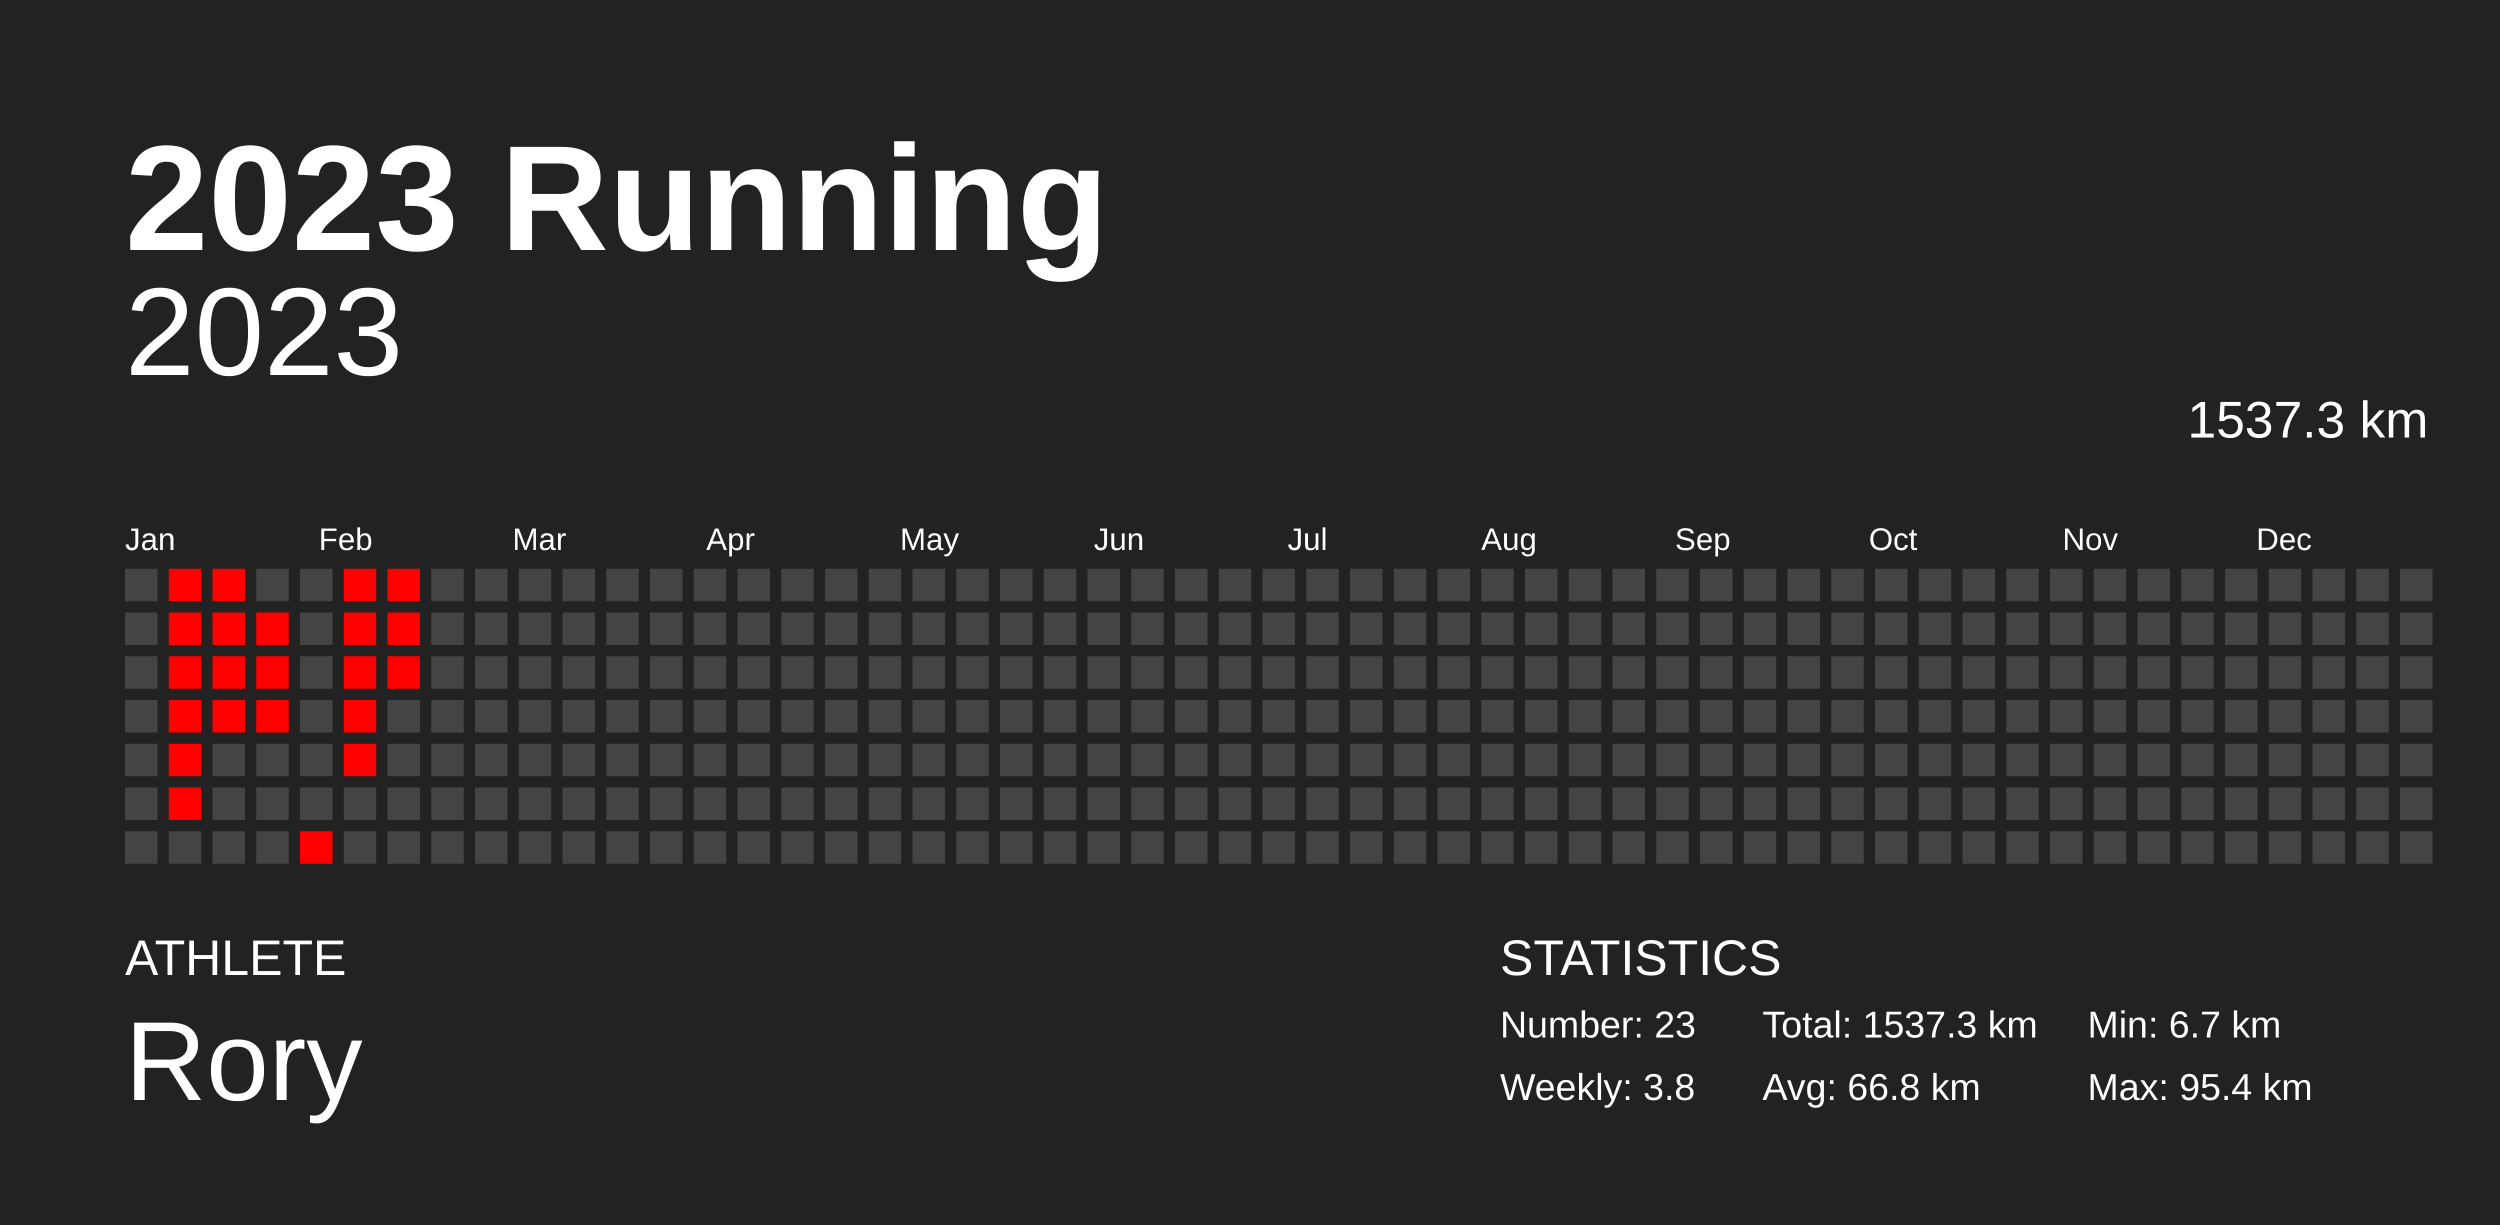
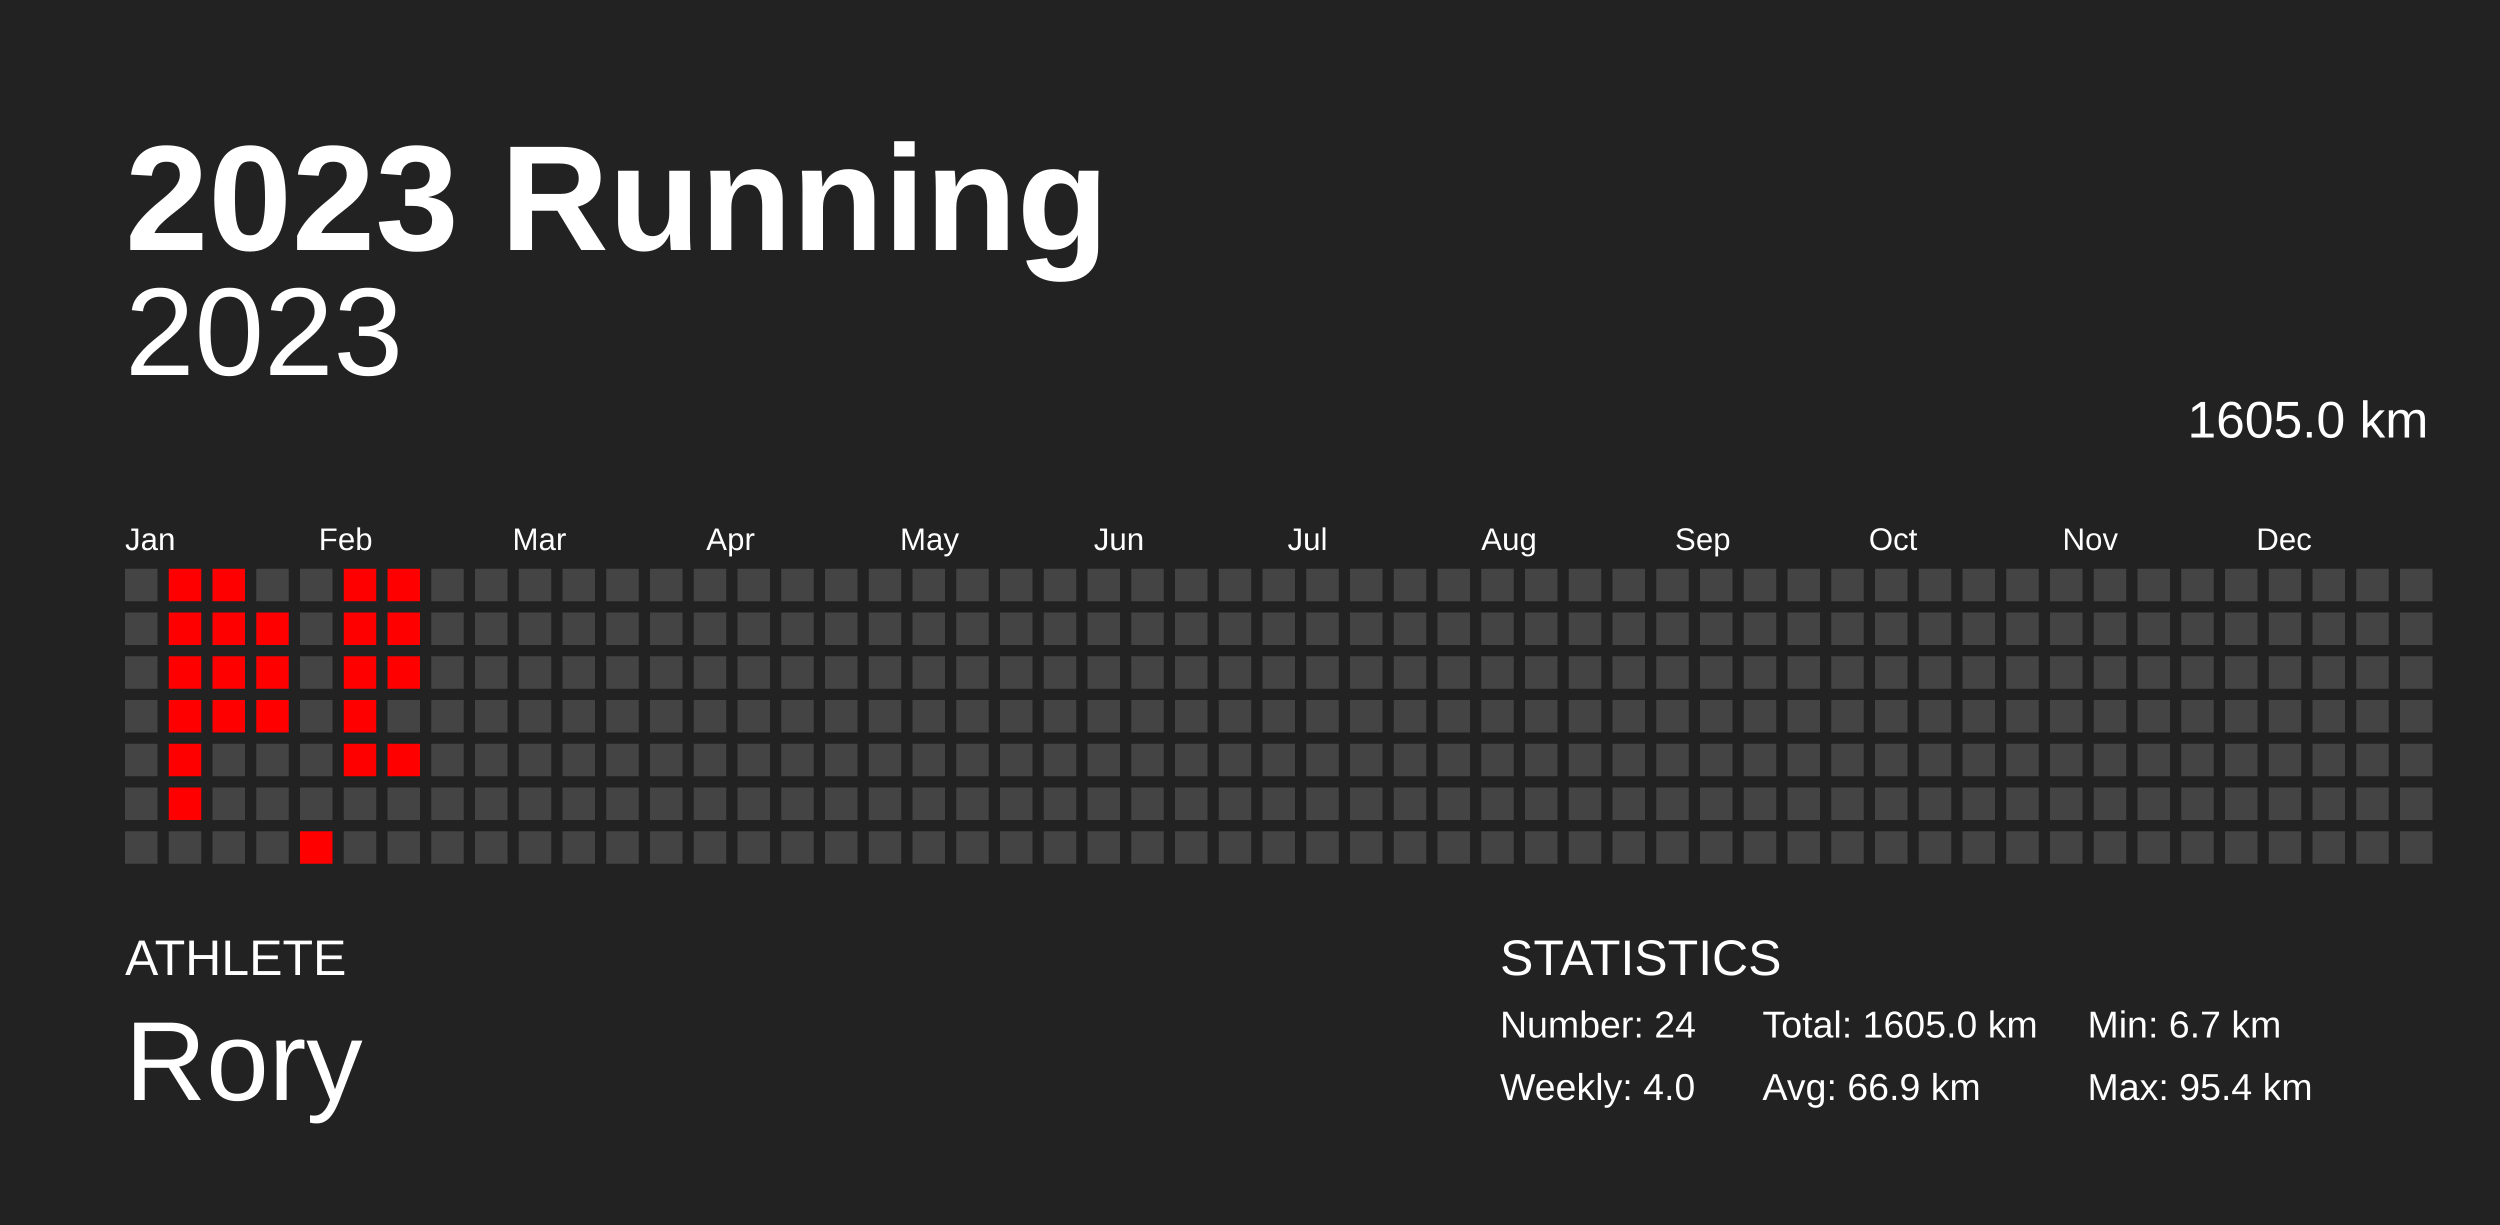
<svg xmlns="http://www.w3.org/2000/svg" baseProfile="full" height="98mm" version="1.1" viewBox="0,0,200,98" width="200mm">
  <defs />
  <rect fill="#222222" height="98" width="200" x="0" y="0" />
  <text fill="#FFFFFF" style="font-size:12px; font-family:Arial; font-weight:bold;" x="10" y="20">2023 Running</text>
  <text fill="#FFFFFF" style="font-size:4px; font-family:Arial" x="10" y="78">ATHLETE</text>
  <text fill="#FFFFFF" style="font-size:9px; font-family:Arial" x="10" y="88">Rory</text>
  <text fill="#FFFFFF" style="font-size:4px; font-family:Arial" x="120" y="78">STATISTICS</text>
-   <text fill="#FFFFFF" style="font-size:3px; font-family:Arial" x="120" y="83">Number: 23</text>
-   <text fill="#FFFFFF" style="font-size:3px; font-family:Arial" x="120" y="88">Weekly: 3.8</text>
-   <text fill="#FFFFFF" style="font-size:3px; font-family:Arial" x="141" y="83">Total: 1537.3 km</text>
-   <text fill="#FFFFFF" style="font-size:3px; font-family:Arial" x="141" y="88">Avg: 66.8 km</text>
+   <text fill="#FFFFFF" style="font-size:3px; font-family:Arial" x="120" y="83">Number: 24</text>
+   <text fill="#FFFFFF" style="font-size:3px; font-family:Arial" x="120" y="88">Weekly: 4.0</text>
+   <text fill="#FFFFFF" style="font-size:3px; font-family:Arial" x="141" y="83">Total: 1605.0 km</text>
+   <text fill="#FFFFFF" style="font-size:3px; font-family:Arial" x="141" y="88">Avg: 66.9 km</text>
  <text fill="#FFFFFF" style="font-size:3px; font-family:Arial" x="167" y="83">Min: 6.7 km</text>
  <text fill="#FFFFFF" style="font-size:3px; font-family:Arial" x="167" y="88">Max: 95.4 km</text>
  <text alignment-baseline="hanging" fill="#FFFFFF" style="font-size:10.0px; font-family:Arial;" x="10" y="30">2023</text>
-   <text alignment-baseline="hanging" fill="#FFFFFF" style="font-size:4.125px; font-family:Arial;" x="175" y="35">1537.3 km</text>
+   <text alignment-baseline="hanging" fill="#FFFFFF" style="font-size:4.125px; font-family:Arial;" x="175" y="35">1605.0 km</text>
  <text fill="#FFFFFF" style="font-size:2.5px; font-family:Arial" x="10.0" y="44">Jan</text>
  <text fill="#FFFFFF" style="font-size:2.5px; font-family:Arial" x="25.5" y="44">Feb</text>
  <text fill="#FFFFFF" style="font-size:2.5px; font-family:Arial" x="41.0" y="44">Mar</text>
  <text fill="#FFFFFF" style="font-size:2.5px; font-family:Arial" x="56.5" y="44">Apr</text>
  <text fill="#FFFFFF" style="font-size:2.5px; font-family:Arial" x="72.0" y="44">May</text>
  <text fill="#FFFFFF" style="font-size:2.5px; font-family:Arial" x="87.5" y="44">Jun</text>
  <text fill="#FFFFFF" style="font-size:2.5px; font-family:Arial" x="103.0" y="44">Jul</text>
  <text fill="#FFFFFF" style="font-size:2.5px; font-family:Arial" x="118.5" y="44">Aug</text>
  <text fill="#FFFFFF" style="font-size:2.5px; font-family:Arial" x="134.0" y="44">Sep</text>
  <text fill="#FFFFFF" style="font-size:2.5px; font-family:Arial" x="149.5" y="44">Oct</text>
  <text fill="#FFFFFF" style="font-size:2.5px; font-family:Arial" x="165.0" y="44">Nov</text>
  <text fill="#FFFFFF" style="font-size:2.5px; font-family:Arial" x="180.5" y="44">Dec</text>
  <rect fill="#444444" height="2.6" width="2.6" x="10.0" y="45.5" />
  <rect fill="#444444" height="2.6" width="2.6" x="10.0" y="49.0" />
  <rect fill="#444444" height="2.6" width="2.6" x="10.0" y="52.5" />
  <rect fill="#444444" height="2.6" width="2.6" x="10.0" y="56.0" />
  <rect fill="#444444" height="2.6" width="2.6" x="10.0" y="59.5" />
  <rect fill="#444444" height="2.6" width="2.6" x="10.0" y="63.0" />
  <rect fill="#444444" height="2.6" width="2.6" x="10.0" y="66.5" />
  <rect fill="red" height="2.6" width="2.6" x="13.5" y="45.5" />
  <rect fill="red" height="2.6" width="2.6" x="13.5" y="49.0" />
  <rect fill="red" height="2.6" width="2.6" x="13.5" y="52.5" />
  <rect fill="red" height="2.6" width="2.6" x="13.5" y="56.0" />
  <rect fill="red" height="2.6" width="2.6" x="13.5" y="59.5" />
  <rect fill="red" height="2.6" width="2.6" x="13.5" y="63.0" />
  <rect fill="#444444" height="2.6" width="2.6" x="13.5" y="66.5" />
  <rect fill="red" height="2.6" width="2.6" x="17.0" y="45.5" />
  <rect fill="red" height="2.6" width="2.6" x="17.0" y="49.0" />
  <rect fill="red" height="2.6" width="2.6" x="17.0" y="52.5" />
  <rect fill="red" height="2.6" width="2.6" x="17.0" y="56.0" />
  <rect fill="#444444" height="2.6" width="2.6" x="17.0" y="59.5" />
  <rect fill="#444444" height="2.6" width="2.6" x="17.0" y="63.0" />
  <rect fill="#444444" height="2.6" width="2.6" x="17.0" y="66.5" />
  <rect fill="#444444" height="2.6" width="2.6" x="20.5" y="45.5" />
  <rect fill="red" height="2.6" width="2.6" x="20.5" y="49.0" />
  <rect fill="red" height="2.6" width="2.6" x="20.5" y="52.5" />
  <rect fill="red" height="2.6" width="2.6" x="20.5" y="56.0" />
  <rect fill="#444444" height="2.6" width="2.6" x="20.5" y="59.5" />
  <rect fill="#444444" height="2.6" width="2.6" x="20.5" y="63.0" />
  <rect fill="#444444" height="2.6" width="2.6" x="20.5" y="66.5" />
  <rect fill="#444444" height="2.6" width="2.6" x="24.0" y="45.5" />
  <rect fill="#444444" height="2.6" width="2.6" x="24.0" y="49.0" />
  <rect fill="#444444" height="2.6" width="2.6" x="24.0" y="52.5" />
  <rect fill="#444444" height="2.6" width="2.6" x="24.0" y="56.0" />
  <rect fill="#444444" height="2.6" width="2.6" x="24.0" y="59.5" />
  <rect fill="#444444" height="2.6" width="2.6" x="24.0" y="63.0" />
  <rect fill="red" height="2.6" width="2.6" x="24.0" y="66.5" />
  <rect fill="red" height="2.6" width="2.6" x="27.5" y="45.5" />
  <rect fill="red" height="2.6" width="2.6" x="27.5" y="49.0" />
  <rect fill="red" height="2.6" width="2.6" x="27.5" y="52.5" />
  <rect fill="red" height="2.6" width="2.6" x="27.5" y="56.0" />
  <rect fill="red" height="2.6" width="2.6" x="27.5" y="59.5" />
  <rect fill="#444444" height="2.6" width="2.6" x="27.5" y="63.0" />
  <rect fill="#444444" height="2.6" width="2.6" x="27.5" y="66.5" />
  <rect fill="red" height="2.6" width="2.6" x="31.0" y="45.5" />
  <rect fill="red" height="2.6" width="2.6" x="31.0" y="49.0" />
  <rect fill="red" height="2.6" width="2.6" x="31.0" y="52.5" />
  <rect fill="#444444" height="2.6" width="2.6" x="31.0" y="56.0" />
-   <rect fill="#444444" height="2.6" width="2.6" x="31.0" y="59.5" />
+   <rect fill="red" height="2.6" width="2.6" x="31.0" y="59.5" />
  <rect fill="#444444" height="2.6" width="2.6" x="31.0" y="63.0" />
  <rect fill="#444444" height="2.6" width="2.6" x="31.0" y="66.5" />
  <rect fill="#444444" height="2.6" width="2.6" x="34.5" y="45.5" />
  <rect fill="#444444" height="2.6" width="2.6" x="34.5" y="49.0" />
  <rect fill="#444444" height="2.6" width="2.6" x="34.5" y="52.5" />
  <rect fill="#444444" height="2.6" width="2.6" x="34.5" y="56.0" />
  <rect fill="#444444" height="2.6" width="2.6" x="34.5" y="59.5" />
  <rect fill="#444444" height="2.6" width="2.6" x="34.5" y="63.0" />
  <rect fill="#444444" height="2.6" width="2.6" x="34.5" y="66.5" />
  <rect fill="#444444" height="2.6" width="2.6" x="38.0" y="45.5" />
  <rect fill="#444444" height="2.6" width="2.6" x="38.0" y="49.0" />
  <rect fill="#444444" height="2.6" width="2.6" x="38.0" y="52.5" />
  <rect fill="#444444" height="2.6" width="2.6" x="38.0" y="56.0" />
  <rect fill="#444444" height="2.6" width="2.6" x="38.0" y="59.5" />
  <rect fill="#444444" height="2.6" width="2.6" x="38.0" y="63.0" />
  <rect fill="#444444" height="2.6" width="2.6" x="38.0" y="66.5" />
  <rect fill="#444444" height="2.6" width="2.6" x="41.5" y="45.5" />
  <rect fill="#444444" height="2.6" width="2.6" x="41.5" y="49.0" />
  <rect fill="#444444" height="2.6" width="2.6" x="41.5" y="52.5" />
  <rect fill="#444444" height="2.6" width="2.6" x="41.5" y="56.0" />
  <rect fill="#444444" height="2.6" width="2.6" x="41.5" y="59.5" />
  <rect fill="#444444" height="2.6" width="2.6" x="41.5" y="63.0" />
  <rect fill="#444444" height="2.6" width="2.6" x="41.5" y="66.5" />
  <rect fill="#444444" height="2.6" width="2.6" x="45.0" y="45.5" />
  <rect fill="#444444" height="2.6" width="2.6" x="45.0" y="49.0" />
  <rect fill="#444444" height="2.6" width="2.6" x="45.0" y="52.5" />
  <rect fill="#444444" height="2.6" width="2.6" x="45.0" y="56.0" />
  <rect fill="#444444" height="2.6" width="2.6" x="45.0" y="59.5" />
  <rect fill="#444444" height="2.6" width="2.6" x="45.0" y="63.0" />
  <rect fill="#444444" height="2.6" width="2.6" x="45.0" y="66.5" />
  <rect fill="#444444" height="2.6" width="2.6" x="48.5" y="45.5" />
  <rect fill="#444444" height="2.6" width="2.6" x="48.5" y="49.0" />
  <rect fill="#444444" height="2.6" width="2.6" x="48.5" y="52.5" />
  <rect fill="#444444" height="2.6" width="2.6" x="48.5" y="56.0" />
  <rect fill="#444444" height="2.6" width="2.6" x="48.5" y="59.5" />
  <rect fill="#444444" height="2.6" width="2.6" x="48.5" y="63.0" />
  <rect fill="#444444" height="2.6" width="2.6" x="48.5" y="66.5" />
  <rect fill="#444444" height="2.6" width="2.6" x="52.0" y="45.5" />
  <rect fill="#444444" height="2.6" width="2.6" x="52.0" y="49.0" />
  <rect fill="#444444" height="2.6" width="2.6" x="52.0" y="52.5" />
  <rect fill="#444444" height="2.6" width="2.6" x="52.0" y="56.0" />
  <rect fill="#444444" height="2.6" width="2.6" x="52.0" y="59.5" />
  <rect fill="#444444" height="2.6" width="2.6" x="52.0" y="63.0" />
  <rect fill="#444444" height="2.6" width="2.6" x="52.0" y="66.5" />
  <rect fill="#444444" height="2.6" width="2.6" x="55.5" y="45.5" />
  <rect fill="#444444" height="2.6" width="2.6" x="55.5" y="49.0" />
  <rect fill="#444444" height="2.6" width="2.6" x="55.5" y="52.5" />
  <rect fill="#444444" height="2.6" width="2.6" x="55.5" y="56.0" />
  <rect fill="#444444" height="2.6" width="2.6" x="55.5" y="59.5" />
  <rect fill="#444444" height="2.6" width="2.6" x="55.5" y="63.0" />
  <rect fill="#444444" height="2.6" width="2.6" x="55.5" y="66.5" />
  <rect fill="#444444" height="2.6" width="2.6" x="59.0" y="45.5" />
  <rect fill="#444444" height="2.6" width="2.6" x="59.0" y="49.0" />
  <rect fill="#444444" height="2.6" width="2.6" x="59.0" y="52.5" />
  <rect fill="#444444" height="2.6" width="2.6" x="59.0" y="56.0" />
  <rect fill="#444444" height="2.6" width="2.6" x="59.0" y="59.5" />
  <rect fill="#444444" height="2.6" width="2.6" x="59.0" y="63.0" />
  <rect fill="#444444" height="2.6" width="2.6" x="59.0" y="66.5" />
  <rect fill="#444444" height="2.6" width="2.6" x="62.5" y="45.5" />
  <rect fill="#444444" height="2.6" width="2.6" x="62.5" y="49.0" />
  <rect fill="#444444" height="2.6" width="2.6" x="62.5" y="52.5" />
  <rect fill="#444444" height="2.6" width="2.6" x="62.5" y="56.0" />
  <rect fill="#444444" height="2.6" width="2.6" x="62.5" y="59.5" />
  <rect fill="#444444" height="2.6" width="2.6" x="62.5" y="63.0" />
  <rect fill="#444444" height="2.6" width="2.6" x="62.5" y="66.5" />
  <rect fill="#444444" height="2.6" width="2.6" x="66.0" y="45.5" />
  <rect fill="#444444" height="2.6" width="2.6" x="66.0" y="49.0" />
  <rect fill="#444444" height="2.6" width="2.6" x="66.0" y="52.5" />
  <rect fill="#444444" height="2.6" width="2.6" x="66.0" y="56.0" />
  <rect fill="#444444" height="2.6" width="2.6" x="66.0" y="59.5" />
  <rect fill="#444444" height="2.6" width="2.6" x="66.0" y="63.0" />
  <rect fill="#444444" height="2.6" width="2.6" x="66.0" y="66.5" />
  <rect fill="#444444" height="2.6" width="2.6" x="69.5" y="45.5" />
  <rect fill="#444444" height="2.6" width="2.6" x="69.5" y="49.0" />
  <rect fill="#444444" height="2.6" width="2.6" x="69.5" y="52.5" />
  <rect fill="#444444" height="2.6" width="2.6" x="69.5" y="56.0" />
  <rect fill="#444444" height="2.6" width="2.6" x="69.5" y="59.5" />
  <rect fill="#444444" height="2.6" width="2.6" x="69.5" y="63.0" />
  <rect fill="#444444" height="2.6" width="2.6" x="69.5" y="66.5" />
  <rect fill="#444444" height="2.6" width="2.6" x="73.0" y="45.5" />
  <rect fill="#444444" height="2.6" width="2.6" x="73.0" y="49.0" />
  <rect fill="#444444" height="2.6" width="2.6" x="73.0" y="52.5" />
  <rect fill="#444444" height="2.6" width="2.6" x="73.0" y="56.0" />
  <rect fill="#444444" height="2.6" width="2.6" x="73.0" y="59.5" />
  <rect fill="#444444" height="2.6" width="2.6" x="73.0" y="63.0" />
  <rect fill="#444444" height="2.6" width="2.6" x="73.0" y="66.5" />
  <rect fill="#444444" height="2.6" width="2.6" x="76.5" y="45.5" />
  <rect fill="#444444" height="2.6" width="2.6" x="76.5" y="49.0" />
  <rect fill="#444444" height="2.6" width="2.6" x="76.5" y="52.5" />
  <rect fill="#444444" height="2.6" width="2.6" x="76.5" y="56.0" />
  <rect fill="#444444" height="2.6" width="2.6" x="76.5" y="59.5" />
  <rect fill="#444444" height="2.6" width="2.6" x="76.5" y="63.0" />
  <rect fill="#444444" height="2.6" width="2.6" x="76.5" y="66.5" />
  <rect fill="#444444" height="2.6" width="2.6" x="80.0" y="45.5" />
  <rect fill="#444444" height="2.6" width="2.6" x="80.0" y="49.0" />
  <rect fill="#444444" height="2.6" width="2.6" x="80.0" y="52.5" />
  <rect fill="#444444" height="2.6" width="2.6" x="80.0" y="56.0" />
  <rect fill="#444444" height="2.6" width="2.6" x="80.0" y="59.5" />
  <rect fill="#444444" height="2.6" width="2.6" x="80.0" y="63.0" />
  <rect fill="#444444" height="2.6" width="2.6" x="80.0" y="66.5" />
  <rect fill="#444444" height="2.6" width="2.6" x="83.5" y="45.5" />
  <rect fill="#444444" height="2.6" width="2.6" x="83.5" y="49.0" />
  <rect fill="#444444" height="2.6" width="2.6" x="83.5" y="52.5" />
  <rect fill="#444444" height="2.6" width="2.6" x="83.5" y="56.0" />
  <rect fill="#444444" height="2.6" width="2.6" x="83.5" y="59.5" />
  <rect fill="#444444" height="2.6" width="2.6" x="83.5" y="63.0" />
  <rect fill="#444444" height="2.6" width="2.6" x="83.5" y="66.5" />
  <rect fill="#444444" height="2.6" width="2.6" x="87.0" y="45.5" />
  <rect fill="#444444" height="2.6" width="2.6" x="87.0" y="49.0" />
  <rect fill="#444444" height="2.6" width="2.6" x="87.0" y="52.5" />
  <rect fill="#444444" height="2.6" width="2.6" x="87.0" y="56.0" />
  <rect fill="#444444" height="2.6" width="2.6" x="87.0" y="59.5" />
  <rect fill="#444444" height="2.6" width="2.6" x="87.0" y="63.0" />
  <rect fill="#444444" height="2.6" width="2.6" x="87.0" y="66.5" />
  <rect fill="#444444" height="2.6" width="2.6" x="90.5" y="45.5" />
  <rect fill="#444444" height="2.6" width="2.6" x="90.5" y="49.0" />
  <rect fill="#444444" height="2.6" width="2.6" x="90.5" y="52.5" />
  <rect fill="#444444" height="2.6" width="2.6" x="90.5" y="56.0" />
  <rect fill="#444444" height="2.6" width="2.6" x="90.5" y="59.5" />
  <rect fill="#444444" height="2.6" width="2.6" x="90.5" y="63.0" />
  <rect fill="#444444" height="2.6" width="2.6" x="90.5" y="66.5" />
  <rect fill="#444444" height="2.6" width="2.6" x="94.0" y="45.5" />
  <rect fill="#444444" height="2.6" width="2.6" x="94.0" y="49.0" />
  <rect fill="#444444" height="2.6" width="2.6" x="94.0" y="52.5" />
  <rect fill="#444444" height="2.6" width="2.6" x="94.0" y="56.0" />
  <rect fill="#444444" height="2.6" width="2.6" x="94.0" y="59.5" />
  <rect fill="#444444" height="2.6" width="2.6" x="94.0" y="63.0" />
  <rect fill="#444444" height="2.6" width="2.6" x="94.0" y="66.5" />
  <rect fill="#444444" height="2.6" width="2.6" x="97.5" y="45.5" />
  <rect fill="#444444" height="2.6" width="2.6" x="97.5" y="49.0" />
  <rect fill="#444444" height="2.6" width="2.6" x="97.5" y="52.5" />
  <rect fill="#444444" height="2.6" width="2.6" x="97.5" y="56.0" />
  <rect fill="#444444" height="2.6" width="2.6" x="97.5" y="59.5" />
  <rect fill="#444444" height="2.6" width="2.6" x="97.5" y="63.0" />
  <rect fill="#444444" height="2.6" width="2.6" x="97.5" y="66.5" />
  <rect fill="#444444" height="2.6" width="2.6" x="101.0" y="45.5" />
  <rect fill="#444444" height="2.6" width="2.6" x="101.0" y="49.0" />
  <rect fill="#444444" height="2.6" width="2.6" x="101.0" y="52.5" />
  <rect fill="#444444" height="2.6" width="2.6" x="101.0" y="56.0" />
  <rect fill="#444444" height="2.6" width="2.6" x="101.0" y="59.5" />
  <rect fill="#444444" height="2.6" width="2.6" x="101.0" y="63.0" />
  <rect fill="#444444" height="2.6" width="2.6" x="101.0" y="66.5" />
  <rect fill="#444444" height="2.6" width="2.6" x="104.5" y="45.5" />
  <rect fill="#444444" height="2.6" width="2.6" x="104.5" y="49.0" />
  <rect fill="#444444" height="2.6" width="2.6" x="104.5" y="52.5" />
  <rect fill="#444444" height="2.6" width="2.6" x="104.5" y="56.0" />
  <rect fill="#444444" height="2.6" width="2.6" x="104.5" y="59.5" />
  <rect fill="#444444" height="2.6" width="2.6" x="104.5" y="63.0" />
  <rect fill="#444444" height="2.6" width="2.6" x="104.5" y="66.5" />
  <rect fill="#444444" height="2.6" width="2.6" x="108.0" y="45.5" />
  <rect fill="#444444" height="2.6" width="2.6" x="108.0" y="49.0" />
  <rect fill="#444444" height="2.6" width="2.6" x="108.0" y="52.5" />
  <rect fill="#444444" height="2.6" width="2.6" x="108.0" y="56.0" />
  <rect fill="#444444" height="2.6" width="2.6" x="108.0" y="59.5" />
  <rect fill="#444444" height="2.6" width="2.6" x="108.0" y="63.0" />
  <rect fill="#444444" height="2.6" width="2.6" x="108.0" y="66.5" />
  <rect fill="#444444" height="2.6" width="2.6" x="111.5" y="45.5" />
  <rect fill="#444444" height="2.6" width="2.6" x="111.5" y="49.0" />
  <rect fill="#444444" height="2.6" width="2.6" x="111.5" y="52.5" />
  <rect fill="#444444" height="2.6" width="2.6" x="111.5" y="56.0" />
  <rect fill="#444444" height="2.6" width="2.6" x="111.5" y="59.5" />
  <rect fill="#444444" height="2.6" width="2.6" x="111.5" y="63.0" />
  <rect fill="#444444" height="2.6" width="2.6" x="111.5" y="66.5" />
  <rect fill="#444444" height="2.6" width="2.6" x="115.0" y="45.5" />
  <rect fill="#444444" height="2.6" width="2.6" x="115.0" y="49.0" />
  <rect fill="#444444" height="2.6" width="2.6" x="115.0" y="52.5" />
  <rect fill="#444444" height="2.6" width="2.6" x="115.0" y="56.0" />
  <rect fill="#444444" height="2.6" width="2.6" x="115.0" y="59.5" />
  <rect fill="#444444" height="2.6" width="2.6" x="115.0" y="63.0" />
  <rect fill="#444444" height="2.6" width="2.6" x="115.0" y="66.5" />
  <rect fill="#444444" height="2.6" width="2.6" x="118.5" y="45.5" />
  <rect fill="#444444" height="2.6" width="2.6" x="118.5" y="49.0" />
  <rect fill="#444444" height="2.6" width="2.6" x="118.5" y="52.5" />
  <rect fill="#444444" height="2.6" width="2.6" x="118.5" y="56.0" />
  <rect fill="#444444" height="2.6" width="2.6" x="118.5" y="59.5" />
  <rect fill="#444444" height="2.6" width="2.6" x="118.5" y="63.0" />
  <rect fill="#444444" height="2.6" width="2.6" x="118.5" y="66.5" />
  <rect fill="#444444" height="2.6" width="2.6" x="122.0" y="45.5" />
  <rect fill="#444444" height="2.6" width="2.6" x="122.0" y="49.0" />
  <rect fill="#444444" height="2.6" width="2.6" x="122.0" y="52.5" />
  <rect fill="#444444" height="2.6" width="2.6" x="122.0" y="56.0" />
  <rect fill="#444444" height="2.6" width="2.6" x="122.0" y="59.5" />
  <rect fill="#444444" height="2.6" width="2.6" x="122.0" y="63.0" />
  <rect fill="#444444" height="2.6" width="2.6" x="122.0" y="66.5" />
  <rect fill="#444444" height="2.6" width="2.6" x="125.5" y="45.5" />
  <rect fill="#444444" height="2.6" width="2.6" x="125.5" y="49.0" />
  <rect fill="#444444" height="2.6" width="2.6" x="125.5" y="52.5" />
  <rect fill="#444444" height="2.6" width="2.6" x="125.5" y="56.0" />
  <rect fill="#444444" height="2.6" width="2.6" x="125.5" y="59.5" />
  <rect fill="#444444" height="2.6" width="2.6" x="125.5" y="63.0" />
  <rect fill="#444444" height="2.6" width="2.6" x="125.5" y="66.5" />
  <rect fill="#444444" height="2.6" width="2.6" x="129.0" y="45.5" />
  <rect fill="#444444" height="2.6" width="2.6" x="129.0" y="49.0" />
  <rect fill="#444444" height="2.6" width="2.6" x="129.0" y="52.5" />
  <rect fill="#444444" height="2.6" width="2.6" x="129.0" y="56.0" />
  <rect fill="#444444" height="2.6" width="2.6" x="129.0" y="59.5" />
  <rect fill="#444444" height="2.6" width="2.6" x="129.0" y="63.0" />
  <rect fill="#444444" height="2.6" width="2.6" x="129.0" y="66.5" />
  <rect fill="#444444" height="2.6" width="2.6" x="132.5" y="45.5" />
  <rect fill="#444444" height="2.6" width="2.6" x="132.5" y="49.0" />
  <rect fill="#444444" height="2.6" width="2.6" x="132.5" y="52.5" />
  <rect fill="#444444" height="2.6" width="2.6" x="132.5" y="56.0" />
  <rect fill="#444444" height="2.6" width="2.6" x="132.5" y="59.5" />
  <rect fill="#444444" height="2.6" width="2.6" x="132.5" y="63.0" />
  <rect fill="#444444" height="2.6" width="2.6" x="132.5" y="66.5" />
  <rect fill="#444444" height="2.6" width="2.6" x="136.0" y="45.5" />
  <rect fill="#444444" height="2.6" width="2.6" x="136.0" y="49.0" />
  <rect fill="#444444" height="2.6" width="2.6" x="136.0" y="52.5" />
  <rect fill="#444444" height="2.6" width="2.6" x="136.0" y="56.0" />
  <rect fill="#444444" height="2.6" width="2.6" x="136.0" y="59.5" />
  <rect fill="#444444" height="2.6" width="2.6" x="136.0" y="63.0" />
  <rect fill="#444444" height="2.6" width="2.6" x="136.0" y="66.5" />
  <rect fill="#444444" height="2.6" width="2.6" x="139.5" y="45.5" />
  <rect fill="#444444" height="2.6" width="2.6" x="139.5" y="49.0" />
  <rect fill="#444444" height="2.6" width="2.6" x="139.5" y="52.5" />
  <rect fill="#444444" height="2.6" width="2.6" x="139.5" y="56.0" />
  <rect fill="#444444" height="2.6" width="2.6" x="139.5" y="59.5" />
  <rect fill="#444444" height="2.6" width="2.6" x="139.5" y="63.0" />
  <rect fill="#444444" height="2.6" width="2.6" x="139.5" y="66.5" />
  <rect fill="#444444" height="2.6" width="2.6" x="143.0" y="45.5" />
  <rect fill="#444444" height="2.6" width="2.6" x="143.0" y="49.0" />
  <rect fill="#444444" height="2.6" width="2.6" x="143.0" y="52.5" />
  <rect fill="#444444" height="2.6" width="2.6" x="143.0" y="56.0" />
  <rect fill="#444444" height="2.6" width="2.6" x="143.0" y="59.5" />
  <rect fill="#444444" height="2.6" width="2.6" x="143.0" y="63.0" />
  <rect fill="#444444" height="2.6" width="2.6" x="143.0" y="66.5" />
  <rect fill="#444444" height="2.6" width="2.6" x="146.5" y="45.5" />
  <rect fill="#444444" height="2.6" width="2.6" x="146.5" y="49.0" />
  <rect fill="#444444" height="2.6" width="2.6" x="146.5" y="52.5" />
  <rect fill="#444444" height="2.6" width="2.6" x="146.5" y="56.0" />
  <rect fill="#444444" height="2.6" width="2.6" x="146.5" y="59.5" />
  <rect fill="#444444" height="2.6" width="2.6" x="146.5" y="63.0" />
  <rect fill="#444444" height="2.6" width="2.6" x="146.5" y="66.5" />
  <rect fill="#444444" height="2.6" width="2.6" x="150.0" y="45.5" />
  <rect fill="#444444" height="2.6" width="2.6" x="150.0" y="49.0" />
  <rect fill="#444444" height="2.6" width="2.6" x="150.0" y="52.5" />
  <rect fill="#444444" height="2.6" width="2.6" x="150.0" y="56.0" />
  <rect fill="#444444" height="2.6" width="2.6" x="150.0" y="59.5" />
  <rect fill="#444444" height="2.6" width="2.6" x="150.0" y="63.0" />
  <rect fill="#444444" height="2.6" width="2.6" x="150.0" y="66.5" />
  <rect fill="#444444" height="2.6" width="2.6" x="153.5" y="45.5" />
  <rect fill="#444444" height="2.6" width="2.6" x="153.5" y="49.0" />
  <rect fill="#444444" height="2.6" width="2.6" x="153.5" y="52.5" />
  <rect fill="#444444" height="2.6" width="2.6" x="153.5" y="56.0" />
  <rect fill="#444444" height="2.6" width="2.6" x="153.5" y="59.5" />
  <rect fill="#444444" height="2.6" width="2.6" x="153.5" y="63.0" />
  <rect fill="#444444" height="2.6" width="2.6" x="153.5" y="66.5" />
  <rect fill="#444444" height="2.6" width="2.6" x="157.0" y="45.5" />
  <rect fill="#444444" height="2.6" width="2.6" x="157.0" y="49.0" />
  <rect fill="#444444" height="2.6" width="2.6" x="157.0" y="52.5" />
  <rect fill="#444444" height="2.6" width="2.6" x="157.0" y="56.0" />
  <rect fill="#444444" height="2.6" width="2.6" x="157.0" y="59.5" />
  <rect fill="#444444" height="2.6" width="2.6" x="157.0" y="63.0" />
  <rect fill="#444444" height="2.6" width="2.6" x="157.0" y="66.5" />
  <rect fill="#444444" height="2.6" width="2.6" x="160.5" y="45.5" />
  <rect fill="#444444" height="2.6" width="2.6" x="160.5" y="49.0" />
  <rect fill="#444444" height="2.6" width="2.6" x="160.5" y="52.5" />
  <rect fill="#444444" height="2.6" width="2.6" x="160.5" y="56.0" />
  <rect fill="#444444" height="2.6" width="2.6" x="160.5" y="59.5" />
  <rect fill="#444444" height="2.6" width="2.6" x="160.5" y="63.0" />
  <rect fill="#444444" height="2.6" width="2.6" x="160.5" y="66.5" />
  <rect fill="#444444" height="2.6" width="2.6" x="164.0" y="45.5" />
  <rect fill="#444444" height="2.6" width="2.6" x="164.0" y="49.0" />
  <rect fill="#444444" height="2.6" width="2.6" x="164.0" y="52.5" />
  <rect fill="#444444" height="2.6" width="2.6" x="164.0" y="56.0" />
  <rect fill="#444444" height="2.6" width="2.6" x="164.0" y="59.5" />
  <rect fill="#444444" height="2.6" width="2.6" x="164.0" y="63.0" />
  <rect fill="#444444" height="2.6" width="2.6" x="164.0" y="66.5" />
  <rect fill="#444444" height="2.6" width="2.6" x="167.5" y="45.5" />
  <rect fill="#444444" height="2.6" width="2.6" x="167.5" y="49.0" />
  <rect fill="#444444" height="2.6" width="2.6" x="167.5" y="52.5" />
  <rect fill="#444444" height="2.6" width="2.6" x="167.5" y="56.0" />
  <rect fill="#444444" height="2.6" width="2.6" x="167.5" y="59.5" />
  <rect fill="#444444" height="2.6" width="2.6" x="167.5" y="63.0" />
  <rect fill="#444444" height="2.6" width="2.6" x="167.5" y="66.5" />
  <rect fill="#444444" height="2.6" width="2.6" x="171.0" y="45.5" />
  <rect fill="#444444" height="2.6" width="2.6" x="171.0" y="49.0" />
  <rect fill="#444444" height="2.6" width="2.6" x="171.0" y="52.5" />
  <rect fill="#444444" height="2.6" width="2.6" x="171.0" y="56.0" />
  <rect fill="#444444" height="2.6" width="2.6" x="171.0" y="59.5" />
  <rect fill="#444444" height="2.6" width="2.6" x="171.0" y="63.0" />
  <rect fill="#444444" height="2.6" width="2.6" x="171.0" y="66.5" />
  <rect fill="#444444" height="2.6" width="2.6" x="174.5" y="45.5" />
  <rect fill="#444444" height="2.6" width="2.6" x="174.5" y="49.0" />
  <rect fill="#444444" height="2.6" width="2.6" x="174.5" y="52.5" />
  <rect fill="#444444" height="2.6" width="2.6" x="174.5" y="56.0" />
  <rect fill="#444444" height="2.6" width="2.6" x="174.5" y="59.5" />
  <rect fill="#444444" height="2.6" width="2.6" x="174.5" y="63.0" />
  <rect fill="#444444" height="2.6" width="2.6" x="174.5" y="66.5" />
  <rect fill="#444444" height="2.6" width="2.6" x="178.0" y="45.5" />
  <rect fill="#444444" height="2.6" width="2.6" x="178.0" y="49.0" />
  <rect fill="#444444" height="2.6" width="2.6" x="178.0" y="52.5" />
  <rect fill="#444444" height="2.6" width="2.6" x="178.0" y="56.0" />
  <rect fill="#444444" height="2.6" width="2.6" x="178.0" y="59.5" />
  <rect fill="#444444" height="2.6" width="2.6" x="178.0" y="63.0" />
  <rect fill="#444444" height="2.6" width="2.6" x="178.0" y="66.5" />
  <rect fill="#444444" height="2.6" width="2.6" x="181.5" y="45.5" />
  <rect fill="#444444" height="2.6" width="2.6" x="181.5" y="49.0" />
  <rect fill="#444444" height="2.6" width="2.6" x="181.5" y="52.5" />
  <rect fill="#444444" height="2.6" width="2.6" x="181.5" y="56.0" />
  <rect fill="#444444" height="2.6" width="2.6" x="181.5" y="59.5" />
  <rect fill="#444444" height="2.6" width="2.6" x="181.5" y="63.0" />
  <rect fill="#444444" height="2.6" width="2.6" x="181.5" y="66.5" />
  <rect fill="#444444" height="2.6" width="2.6" x="185.0" y="45.5" />
  <rect fill="#444444" height="2.6" width="2.6" x="185.0" y="49.0" />
  <rect fill="#444444" height="2.6" width="2.6" x="185.0" y="52.5" />
  <rect fill="#444444" height="2.6" width="2.6" x="185.0" y="56.0" />
  <rect fill="#444444" height="2.6" width="2.6" x="185.0" y="59.5" />
  <rect fill="#444444" height="2.6" width="2.6" x="185.0" y="63.0" />
  <rect fill="#444444" height="2.6" width="2.6" x="185.0" y="66.5" />
  <rect fill="#444444" height="2.6" width="2.6" x="188.5" y="45.5" />
  <rect fill="#444444" height="2.6" width="2.6" x="188.5" y="49.0" />
  <rect fill="#444444" height="2.6" width="2.6" x="188.5" y="52.5" />
  <rect fill="#444444" height="2.6" width="2.6" x="188.5" y="56.0" />
  <rect fill="#444444" height="2.6" width="2.6" x="188.5" y="59.5" />
  <rect fill="#444444" height="2.6" width="2.6" x="188.5" y="63.0" />
  <rect fill="#444444" height="2.6" width="2.6" x="188.5" y="66.5" />
  <rect fill="#444444" height="2.6" width="2.6" x="192.0" y="45.5" />
  <rect fill="#444444" height="2.6" width="2.6" x="192.0" y="49.0" />
  <rect fill="#444444" height="2.6" width="2.6" x="192.0" y="52.5" />
  <rect fill="#444444" height="2.6" width="2.6" x="192.0" y="56.0" />
  <rect fill="#444444" height="2.6" width="2.6" x="192.0" y="59.5" />
  <rect fill="#444444" height="2.6" width="2.6" x="192.0" y="63.0" />
  <rect fill="#444444" height="2.6" width="2.6" x="192.0" y="66.5" />
</svg>
